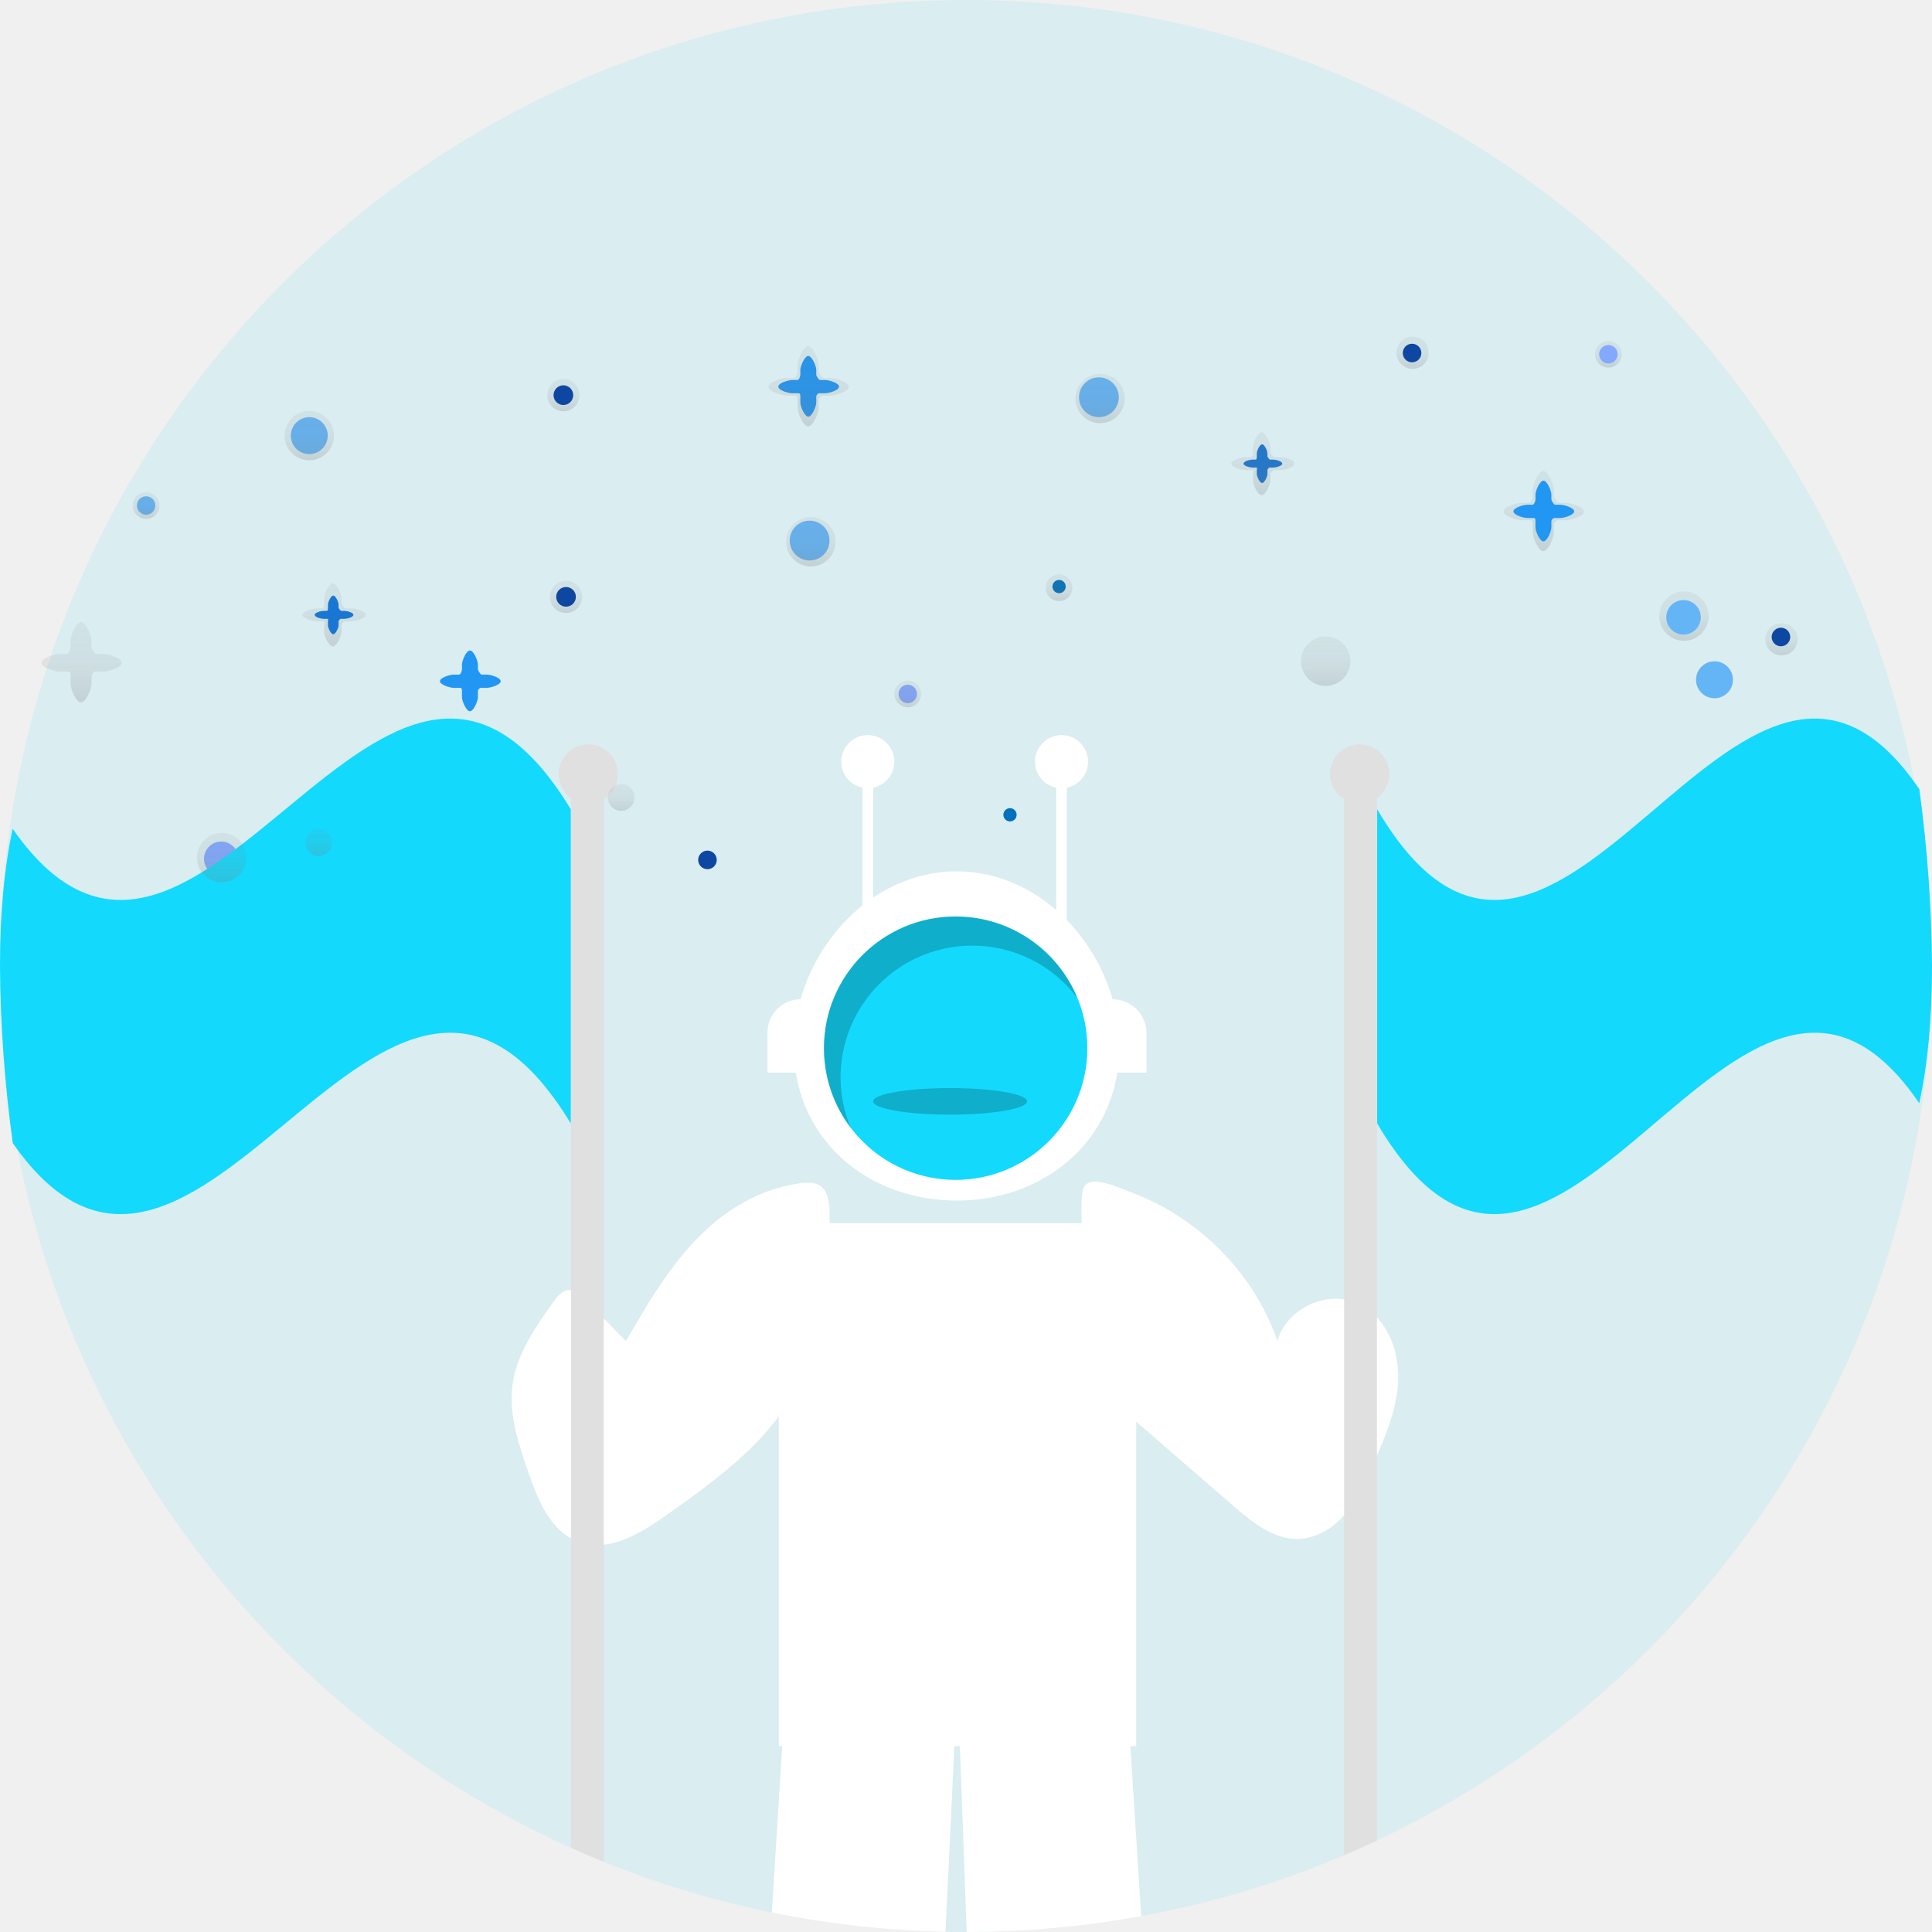
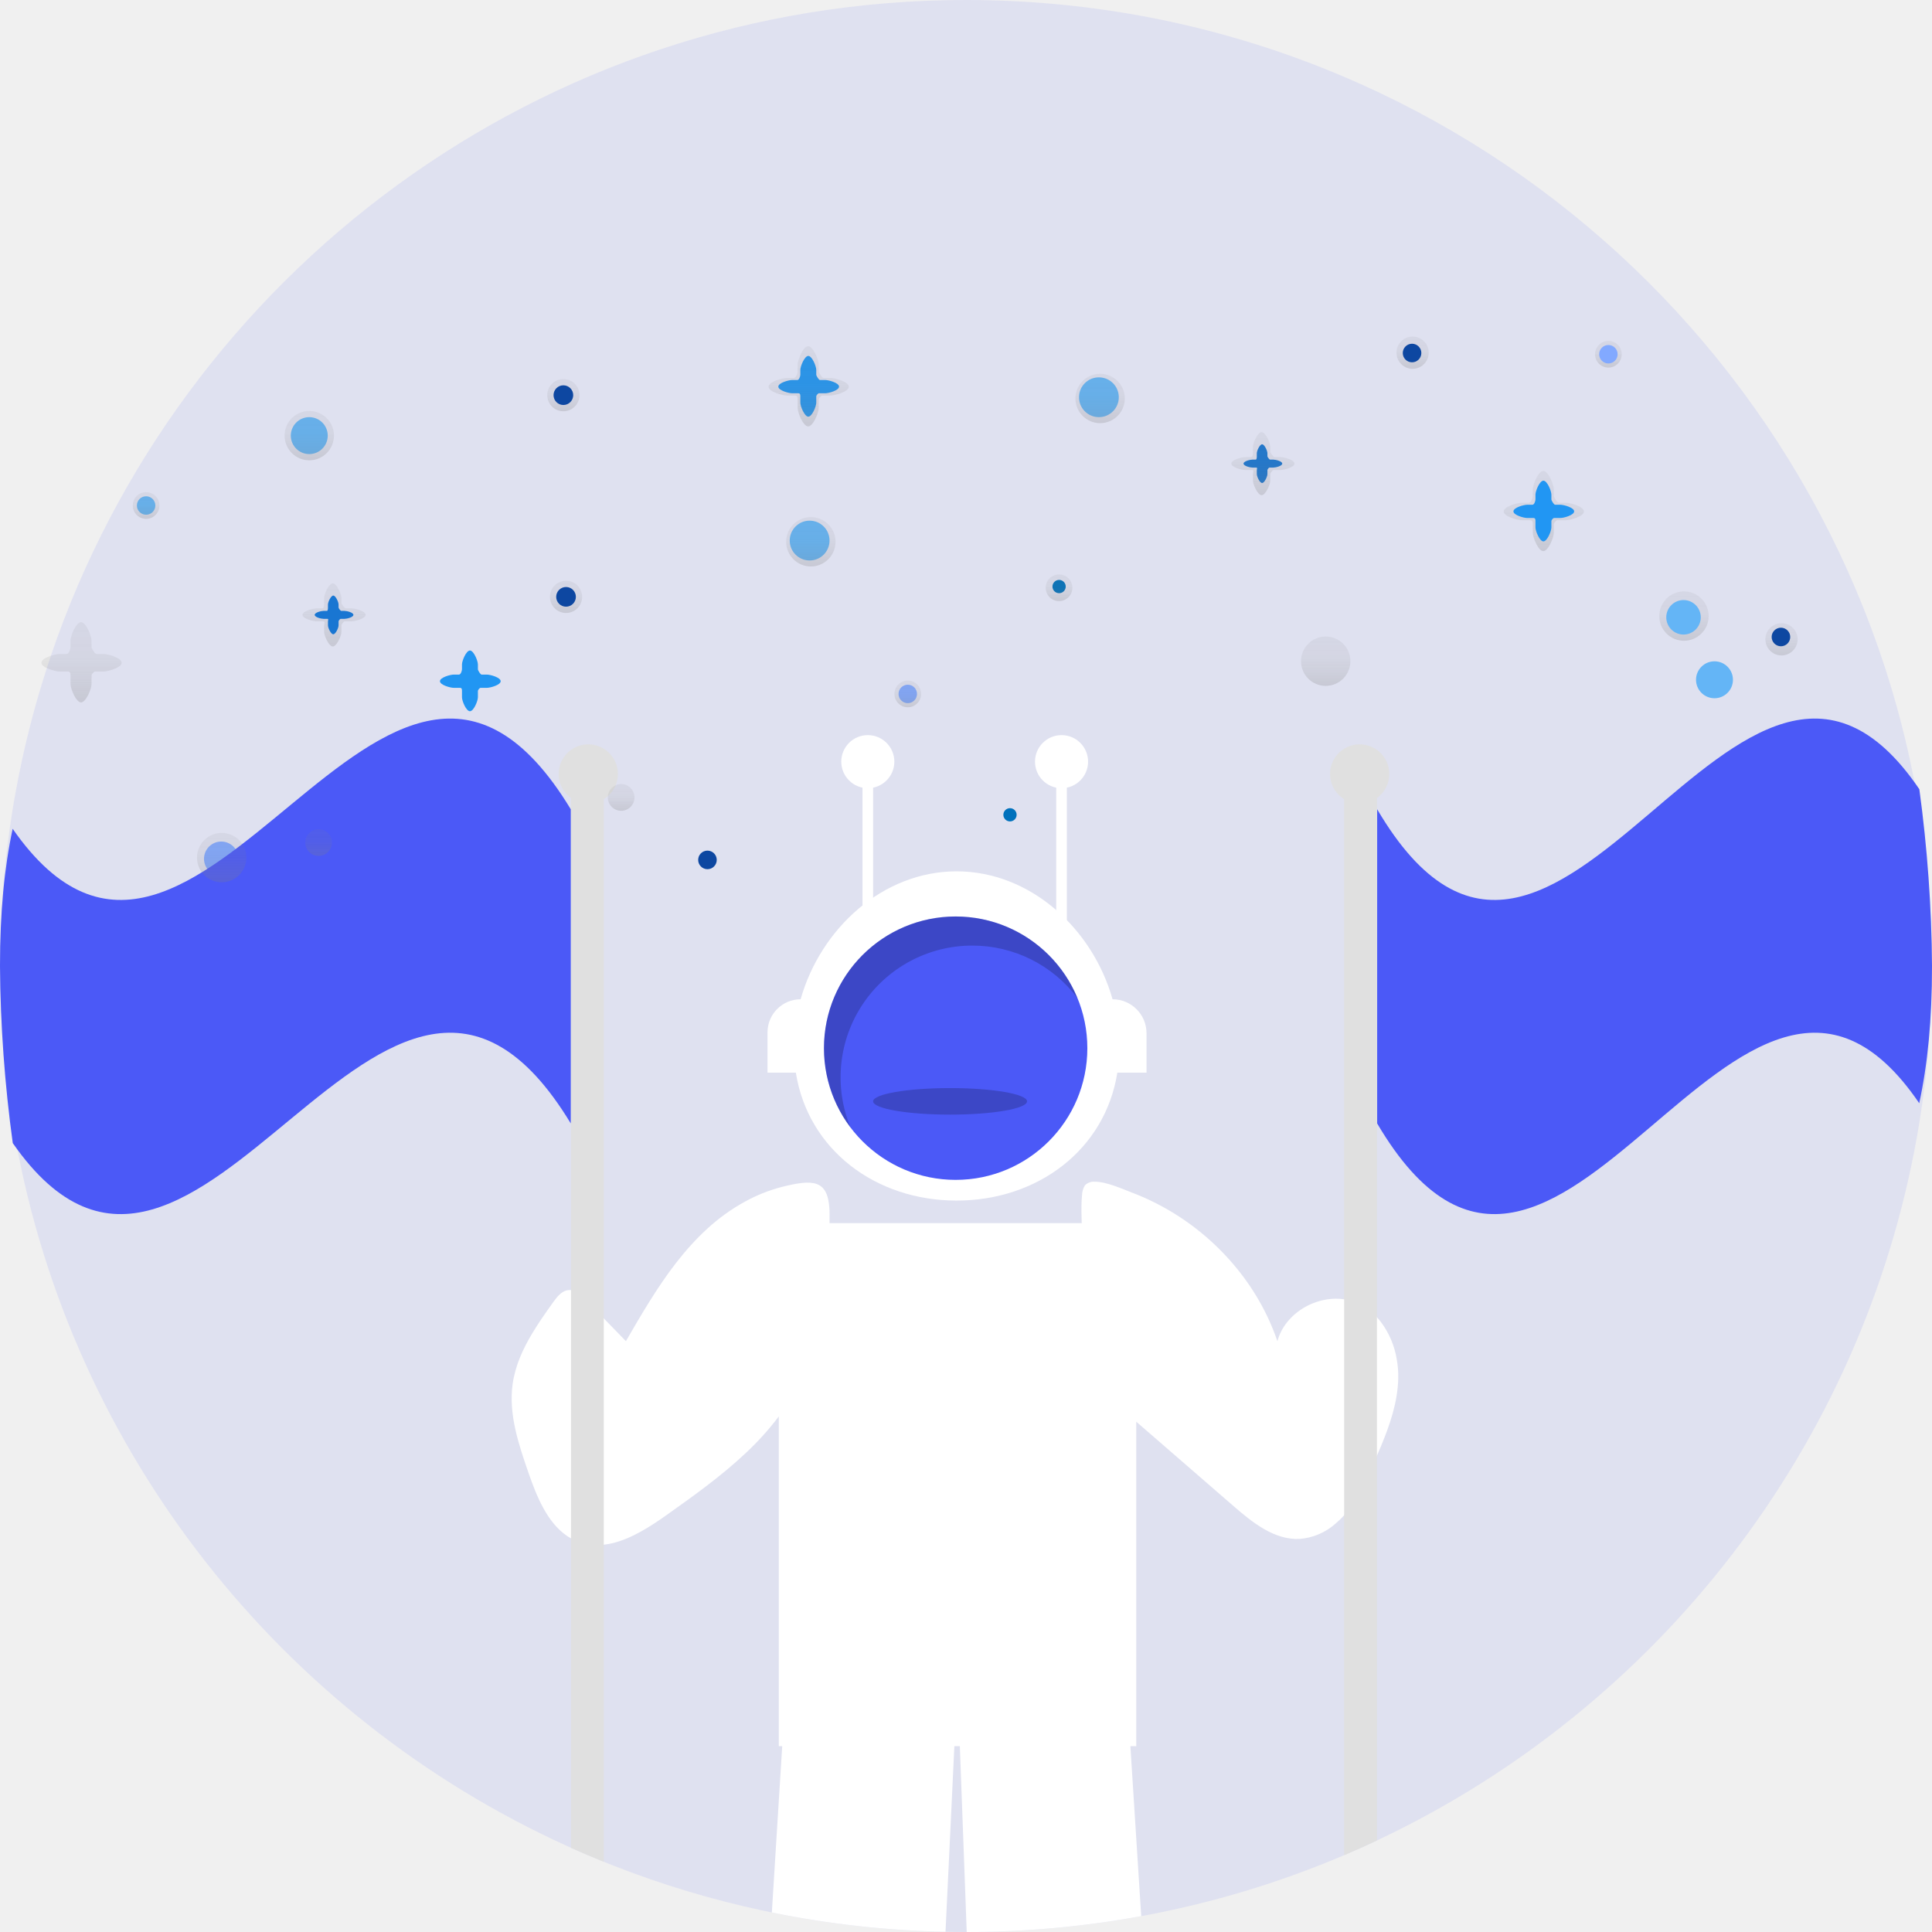
<svg xmlns="http://www.w3.org/2000/svg" xmlns:xlink="http://www.w3.org/1999/xlink" id="f38d0f94-23a8-43eb-bb93-93e646a606c4" data-name="Layer 1" width="728" height="728" viewBox="0 0 728 728">
  <defs>
    <linearGradient id="b4bc5a12-d6f7-4a10-a970-041eb55f3dba" x1="266.721" y1="350.676" x2="266.721" y2="320.446" gradientUnits="userSpaceOnUse">
      <stop offset="0" stop-color="gray" stop-opacity="0.25" />
      <stop offset="0.535" stop-color="gray" stop-opacity="0.12" />
      <stop offset="1" stop-color="gray" stop-opacity="0.1" />
    </linearGradient>
    <linearGradient id="ae34416f-00d0-4d82-8898-13bc62cda4de" x1="540.721" y1="246.676" x2="540.721" y2="216.446" xlink:href="#b4bc5a12-d6f7-4a10-a970-041eb55f3dba" />
    <linearGradient id="bde9d0e3-086e-46a5-9e57-bf92b8f5f234" x1="817.721" y1="293.676" x2="817.721" y2="263.446" xlink:href="#b4bc5a12-d6f7-4a10-a970-041eb55f3dba" />
    <linearGradient id="e5c97b0b-d48e-4d7a-8016-8b86435e36e1" x1="361.871" y1="329.598" x2="361.871" y2="305.824" xlink:href="#b4bc5a12-d6f7-4a10-a970-041eb55f3dba" />
    <linearGradient id="b7d08f71-43f4-4095-96c9-baffa43401dc" x1="711.871" y1="272.598" x2="711.871" y2="248.824" xlink:href="#b4bc5a12-d6f7-4a10-a970-041eb55f3dba" />
    <linearGradient id="bd97b392-9aa7-4641-a6bd-725bd7d7b3ea" x1="212.288" y1="154.969" x2="212.288" y2="142.826" xlink:href="#b4bc5a12-d6f7-4a10-a970-041eb55f3dba" />
    <linearGradient id="ab242aa7-1e8a-4fd9-95e1-036c1d8cfb39" x1="213.288" y1="230.969" x2="213.288" y2="218.826" xlink:href="#b4bc5a12-d6f7-4a10-a970-041eb55f3dba" />
    <linearGradient id="acf55f84-2ff0-4661-973d-4119980e8f20" x1="532.288" y1="138.969" x2="532.288" y2="126.826" xlink:href="#b4bc5a12-d6f7-4a10-a970-041eb55f3dba" />
    <linearGradient id="e392fd56-72db-404c-ac12-80f62311fe79" x1="671.288" y1="246.969" x2="671.288" y2="234.826" xlink:href="#b4bc5a12-d6f7-4a10-a970-041eb55f3dba" />
    <linearGradient id="a46793a6-8246-4f43-a66c-aed8341e26e7" x1="634.538" y1="241.447" x2="634.538" y2="222.849" xlink:href="#b4bc5a12-d6f7-4a10-a970-041eb55f3dba" />
    <linearGradient id="e7927ba0-d558-4723-9031-baaf232641ce" x1="499.538" y1="258.447" x2="499.538" y2="239.849" xlink:href="#b4bc5a12-d6f7-4a10-a970-041eb55f3dba" />
    <linearGradient id="f982fd36-4051-48fb-a2e1-9a6411673f03" x1="414.538" y1="159.447" x2="414.538" y2="140.849" xlink:href="#b4bc5a12-d6f7-4a10-a970-041eb55f3dba" />
    <linearGradient id="b3a76323-2446-4deb-97ae-598e028debf8" x1="305.538" y1="213.447" x2="305.538" y2="194.849" xlink:href="#b4bc5a12-d6f7-4a10-a970-041eb55f3dba" />
    <linearGradient id="e8208f6a-bbdd-4349-9414-f8993ce71372" x1="116.538" y1="173.447" x2="116.538" y2="154.849" xlink:href="#b4bc5a12-d6f7-4a10-a970-041eb55f3dba" />
    <linearGradient id="ab778f5f-949d-41ad-be50-420f48bd634e" x1="83.538" y1="332.447" x2="83.538" y2="313.849" xlink:href="#b4bc5a12-d6f7-4a10-a970-041eb55f3dba" />
    <linearGradient id="a0f4e28c-8c99-44cf-a4be-c2a5344d6d11" x1="606.058" y1="138.508" x2="606.058" y2="128.456" xlink:href="#b4bc5a12-d6f7-4a10-a970-041eb55f3dba" />
    <linearGradient id="afffbbaf-5aff-400b-a5c4-b8b5c923de1d" x1="342.058" y1="266.508" x2="342.058" y2="256.456" xlink:href="#b4bc5a12-d6f7-4a10-a970-041eb55f3dba" />
    <linearGradient id="f7e49974-8afd-4091-abd4-7aabcd1b0071" x1="55.058" y1="195.508" x2="55.058" y2="185.456" xlink:href="#b4bc5a12-d6f7-4a10-a970-041eb55f3dba" />
    <linearGradient id="bb03fb0f-bdf6-44b2-8f81-e92a2a453cde" x1="120.058" y1="322.508" x2="120.058" y2="312.456" xlink:href="#b4bc5a12-d6f7-4a10-a970-041eb55f3dba" />
    <linearGradient id="bac93885-8e57-4c9e-9b9d-56bf7bd46f01" x1="234.058" y1="305.508" x2="234.058" y2="295.456" xlink:href="#b4bc5a12-d6f7-4a10-a970-041eb55f3dba" />
    <linearGradient id="a1705377-2f9f-4436-b0f8-d595ef03a295" x1="399.058" y1="226.508" x2="399.058" y2="216.456" xlink:href="#b4bc5a12-d6f7-4a10-a970-041eb55f3dba" />
  </defs>
-   <path d="M964,450a365.939,365.939,0,0,1-4.81,59.32c-.26,1.62-.54,3.24-.83,4.86-20.84,117.17-97.75,214.96-202,264.62-.5.24-1.01.48-1.52.72q-6.105,2.88-12.35,5.54c-1.12.47-2.23.94-3.36,1.4a361.014,361.014,0,0,1-69.93,20.97c-1.06.21-2.12.4-3.18.59A365.283,365.283,0,0,1,600.27,814h-1.01c-1.96,0-3.92-.02-5.87-.07-.37,0-.74,0-1.11-.02a365.116,365.116,0,0,1-65.44-7.26c-1.05-.22-2.1-.44-3.15-.67a359.579,359.579,0,0,1-56.82-17.1c-1.13-.43-2.24-.88-3.36-1.34q-6.24-2.505-12.35-5.26c-.51-.23-1.02-.46-1.52-.69-107.29-48.73-186.76-148-208-267.41-.29-1.62-.57-3.24-.83-4.86a368.101,368.101,0,0,1-.04-118.38c.36-2.25.75-4.51,1.17-6.75a358.92,358.92,0,0,1,11.7-46.44q.75-2.325,1.53-4.65C303.87,189.42,439.86,86,600,86c178.56,0,327.09,128.58,358.06,298.19.42,2.24.81,4.5,1.17,6.75A366.12,366.12,0,0,1,964,450Z" transform="translate(-236 -86)" fill="#13d9fd" opacity="0.1" />
+   <path d="M964,450a365.939,365.939,0,0,1-4.81,59.32c-.26,1.62-.54,3.24-.83,4.86-20.84,117.17-97.75,214.96-202,264.62-.5.24-1.01.48-1.52.72q-6.105,2.88-12.35,5.54c-1.12.47-2.23.94-3.36,1.4a361.014,361.014,0,0,1-69.93,20.97c-1.06.21-2.12.4-3.18.59A365.283,365.283,0,0,1,600.27,814h-1.01c-1.96,0-3.92-.02-5.87-.07-.37,0-.74,0-1.11-.02a365.116,365.116,0,0,1-65.44-7.26c-1.05-.22-2.1-.44-3.15-.67a359.579,359.579,0,0,1-56.82-17.1c-1.13-.43-2.24-.88-3.36-1.34q-6.24-2.505-12.35-5.26c-.51-.23-1.02-.46-1.52-.69-107.29-48.73-186.76-148-208-267.41-.29-1.62-.57-3.24-.83-4.86a368.101,368.101,0,0,1-.04-118.38c.36-2.25.75-4.51,1.17-6.75a358.92,358.92,0,0,1,11.7-46.44q.75-2.325,1.53-4.65C303.87,189.42,439.86,86,600,86c178.56,0,327.09,128.58,358.06,298.19.42,2.24.81,4.5,1.17,6.75A366.12,366.12,0,0,1,964,450Z" transform="translate(-236 -86)" fill="#4b59f7" opacity="0.1" />
  <path d="M546.894,229.189h-1.942c-.395,0-1.373-1.552-1.373-1.997v-1.804c0-1.408-1.592-5.269-3-5.269s-3,3.862-3,5.269v1.804c0,.635-.49,1.997-1.089,1.997h-1.942c-1.408,0-5.269,1.092-5.269,2.5s3.862,2.5,5.269,2.5h2.315c.733,0,.715.754.715,1.138v2.406c0,1.408,1.592,5.269,3,5.269s3-3.862,3-5.269v-2.406c0-.319.644-1.138.999-1.138h2.315c1.408,0,5.269-1.092,5.269-2.5S548.302,229.189,546.894,229.189Z" transform="translate(-236 -86)" fill="#2196f3" />
  <path d="M274.876,332.428h-2.565c-.522,0-1.814-2.05-1.814-2.639v-2.383c0-1.86-2.104-6.961-3.963-6.961s-3.963,5.101-3.963,6.961v2.383c0,.838-.647,2.639-1.439,2.639h-2.565c-1.86,0-6.961,1.443-6.961,3.303s5.101,3.303,6.961,3.303h3.059c.969,0,.945.996.945,1.504v3.178c0,1.86,2.104,6.961,3.963,6.961s3.963-5.101,3.963-6.961v-3.178c0-.421.85-1.504,1.32-1.504h3.059c1.86,0,6.961-1.443,6.961-3.303S276.735,332.428,274.876,332.428Z" transform="translate(-236 -86)" fill="url(#b4bc5a12-d6f7-4a10-a970-041eb55f3dba)" />
  <path d="M548.876,228.428h-2.565c-.522,0-1.814-2.05-1.814-2.639v-2.383c0-1.86-2.104-6.961-3.963-6.961s-3.963,5.101-3.963,6.961v2.383c0,.838-.647,2.639-1.439,2.639h-2.565c-1.86,0-6.961,1.443-6.961,3.303s5.101,3.303,6.961,3.303h3.059c.969,0,.945.996.945,1.504v3.178c0,1.86,2.104,6.961,3.963,6.961s3.963-5.101,3.963-6.961v-3.178c0-.421.85-1.504,1.32-1.504h3.059c1.86,0,6.961-1.443,6.961-3.303S550.735,228.428,548.876,228.428Z" transform="translate(-236 -86)" fill="url(#ae34416f-00d0-4d82-8898-13bc62cda4de)" />
  <path d="M825.876,275.428h-2.565c-.522,0-1.814-2.05-1.814-2.639v-2.383c0-1.86-2.104-6.961-3.963-6.961s-3.963,5.101-3.963,6.961v2.383c0,.838-.647,2.639-1.439,2.639h-2.565c-1.86,0-6.961,1.443-6.961,3.303s5.101,3.303,6.961,3.303h3.059c.969,0,.945.996.945,1.504v3.178c0,1.86,2.104,6.961,3.963,6.961s3.963-5.101,3.963-6.961v-3.178c0-.421.85-1.504,1.32-1.504h3.059c1.86,0,6.961-1.443,6.961-3.303S827.735,275.428,825.876,275.428Z" transform="translate(-236 -86)" fill="url(#bde9d0e3-086e-46a5-9e57-bf92b8f5f234)" />
  <path d="M715.805,259.189h-1.237c-.252,0-.989-.979-.989-1.263v-1.15c0-.897-1.103-3.358-2-3.358s-2,2.461-2,3.358v1.15c0,.404-.023,1.263-.404,1.263h-1.237c-.897,0-3.358.603-3.358,1.5s2.461,1.5,3.358,1.5h1.476c.467,0,.166.677.166.922v1.533c0,.897,1.103,3.358,2,3.358s2-2.461,2-3.358V263.111c0-.203.524-.922.75-.922h1.476c.897,0,3.358-.603,3.358-1.5S716.702,259.189,715.805,259.189Z" transform="translate(-236 -86)" fill="#1976d2" />
  <path d="M368.284,315.231h-2.017c-.411,0-1.612-1.596-1.612-2.058v-1.874c0-1.462-1.798-5.474-3.26-5.474s-3.26,4.012-3.26,5.474v1.874c0,.659-.037,2.058-.659,2.058h-2.017c-1.462,0-5.474.983-5.474,2.445s4.012,2.445,5.474,2.445h2.405c.762,0,.271,1.104.271,1.503v2.499c0,1.462,1.798,5.474,3.26,5.474s3.26-4.012,3.26-5.474V321.624c0-.331.854-1.503,1.223-1.503h2.405c1.462,0,5.474-.983,5.474-2.445S369.746,315.231,368.284,315.231Z" transform="translate(-236 -86)" fill="url(#e5c97b0b-d48e-4d7a-8016-8b86435e36e1)" />
  <path d="M718.284,258.231h-2.017c-.411,0-1.612-1.596-1.612-2.058v-1.874c0-1.462-1.798-5.474-3.26-5.474s-3.26,4.012-3.26,5.474v1.874c0,.659-.037,2.058-.659,2.058h-2.017c-1.462,0-5.474.983-5.474,2.445s4.012,2.445,5.474,2.445h2.405c.762,0,.271,1.104.271,1.503v2.499c0,1.462,1.798,5.474,3.26,5.474s3.26-4.012,3.26-5.474V264.624c0-.331.854-1.503,1.223-1.503h2.405c1.462,0,5.474-.983,5.474-2.445S719.746,258.231,718.284,258.231Z" transform="translate(-236 -86)" fill="url(#b7d08f71-43f4-4095-96c9-baffa43401dc)" />
  <path d="M365.805,316.189h-1.237c-.252,0-.989-.979-.989-1.263v-1.15c0-.897-1.103-3.358-2-3.358s-2,2.461-2,3.358v1.15c0,.404-.023,1.263-.404,1.263h-1.237c-.897,0-3.358.603-3.358,1.5s2.461,1.5,3.358,1.5h1.476c.467,0,.166.677.166.922v1.533c0,.897,1.103,3.358,2,3.358s2-2.461,2-3.358V320.111c0-.203.524-.922.75-.922h1.476c.897,0,3.358-.603,3.358-1.5S366.702,316.189,365.805,316.189Z" transform="translate(-236 -86)" fill="#1976d2" />
  <circle cx="414.079" cy="149.689" r="7.5" fill="#64b5f6" />
  <circle cx="399.079" cy="221.023" r="2.5" fill="#0071bc" />
  <circle cx="116.538" cy="164.148" r="6.958" fill="#64b5f6" />
  <circle cx="55.058" cy="190.482" r="3.479" fill="#64b5f6" />
  <circle cx="342.058" cy="261.482" r="3.479" fill="#82a9ff" />
  <circle cx="83.371" cy="323.606" r="6.5" fill="#82a9ff" />
  <circle cx="212.288" cy="148.898" r="6.072" fill="url(#bd97b392-9aa7-4641-a6bd-725bd7d7b3ea)" />
  <circle cx="213.288" cy="224.898" r="6.072" fill="url(#ab242aa7-1e8a-4fd9-95e1-036c1d8cfb39)" />
  <circle cx="532.288" cy="132.898" r="6.072" fill="url(#acf55f84-2ff0-4661-973d-4119980e8f20)" />
  <circle cx="671.288" cy="240.898" r="6.072" fill="url(#e392fd56-72db-404c-ac12-80f62311fe79)" />
  <circle cx="212.288" cy="148.898" r="3.708" fill="#0d47a1" />
  <circle cx="305.079" cy="203.689" r="7.5" fill="#64b5f6" />
  <path d="M762.87,605.58c-.24,8.8-3.1,17.21-6.51,25.38-.5,1.2-1.01,2.39-1.52,3.57q-.795,1.8-1.59,3.6c-2.78,6.28-5.62,12.65-10,17.94-.25.3-.5.6-.76.89a31.239,31.239,0,0,1-3.36,3.25,22.984,22.984,0,0,1-13.35,5.67c-9.54.5-17.81-6.15-25.03-12.42Q687.835,642.27,674.92,631.05c-2.96-2.56-10.14-8.79-10.77-9.34V743.97h-2.21l1.32,20.71,2.76,43.34A365.283,365.283,0,0,1,600.27,814l-1.82-49.25-.52-14.03-.25-6.75h-2.06l-.18,3.67-.81,17.11-2.35,49.16a365.116,365.116,0,0,1-65.44-7.26l2.61-41.91,1.3-20.77h-1.29V619.73a108.32,108.32,0,0,1-12.72,14.04c-9.06,8.5-19.38,15.89-29.53,23.09-6.16,4.37-13.17,8.88-20.34,10.61a26.281,26.281,0,0,1-3.36.59,20.401,20.401,0,0,1-9.35-1.01,18.63,18.63,0,0,1-3-1.38c-.53-.29-1.03-.6-1.52-.93-7.49-5.11-11.43-14.91-14.52-23.82-3.74-10.8-7.54-22.11-5.95-33.43.97-6.85,3.83-13.14,7.41-19.11,2.43-4.05,5.19-7.95,7.92-11.77,1.31-1.83,2.89-3.81,4.98-4.37h.01l.15-.03a3.972,3.972,0,0,1,.77-.11,6.145,6.145,0,0,1,.75.02c2.09.25,3.86,1.92,5.37,3.47q3.495,3.6,6.98,7.19,1.68,1.725,3.36,3.45c.18.19.36.38.55.57,1.48,1.52,2.95,3.04,4.43,4.56,2.89-4.99,5.8-10.01,8.87-14.92,6.24-10,13.14-19.54,21.81-27.47a72.412,72.412,0,0,1,14.21-10.2,59.706,59.706,0,0,1,14.13-5.59c5.68-1.42,9.91-2.07,12.81-1.05,2.28.8,3.74,2.65,4.43,5.98a.296.296,0,0,1,.02.1,27.974,27.974,0,0,1,.46,5.35c0,1.11,0,2.22-.01,3.34H643.6c-.09-2.88-.17-6.04-.02-8.69.03-.64.08-1.25.14-1.82a7.546,7.546,0,0,1,1.08-3.73,4.727,4.727,0,0,1,3.69-1.38c4.38-.06,10.71,2.85,13.81,4.01a90.926,90.926,0,0,1,12.62,5.88c19.54,10.94,35.22,28.95,42.42,50.22a19.552,19.552,0,0,1,3.7-7.21,22.33,22.33,0,0,1,3.97-3.86,24.348,24.348,0,0,1,7.94-4,22.426,22.426,0,0,1,6.18-.95,19.832,19.832,0,0,1,3.36.22,18.985,18.985,0,0,1,5.21,1.53,22.579,22.579,0,0,1,7.14,5.24c.54.58,1.04,1.18,1.52,1.8a32.144,32.144,0,0,1,5.92,13.85A35.798,35.798,0,0,1,762.87,605.58Z" transform="translate(-236 -86)" fill="#fff" />
  <path d="M655.223,462.536h0c-7.537-26.653-30.989-48.206-58.77-48.206s-51.232,21.552-58.769,48.206h0a12.476,12.476,0,0,0-12.476,12.476V490.183h10.673c4.596,28.99,29.962,48.206,60.572,48.206s55.976-19.215,60.573-48.206h10.995V475.334A12.798,12.798,0,0,0,655.223,462.536Z" transform="translate(-236 -86)" fill="#fff" />
-   <circle cx="360.099" cy="394.967" r="49.624" fill="#13d9fd" />
+   <circle cx="360.099" cy="394.967" r="49.624" fill="#4b59f7" />
  <path d="M759.5,377.64a11.08,11.08,0,0,1-2.13,6.55,10.909,10.909,0,0,1-2.44,2.45.548.548,0,0,1-.09.07V779.52q-6.105,2.88-12.35,5.54V387.14a11.159,11.159,0,1,1,17.01-9.5Z" transform="translate(-236 -86)" fill="#e0e0e0" />
-   <path d="M964,450c0,20.239-1.64,37.088-4.81,51.705C891.103,401.646,823.017,624.976,754.93,509.32V390.94c68.1,115.679,136.2-107.761,204.3-7.557A519.223,519.223,0,0,1,964,450Z" transform="translate(-236 -86)" fill="#13d9fd" />
+   <path d="M964,450c0,20.239-1.64,37.088-4.81,51.705C891.103,401.646,823.017,624.976,754.93,509.32V390.94c68.1,115.679,136.2-107.761,204.3-7.557A519.223,519.223,0,0,1,964,450Z" transform="translate(-236 -86)" fill="#4b59f7" />
  <path d="M468.83,377.64a11.023,11.023,0,0,1-3.77,8.34,10.264,10.264,0,0,1-1.55,1.16v400.4q-6.24-2.505-12.35-5.26V386.71a.548.548,0,0,1-.09-.07,10.909,10.909,0,0,1-2.44-2.45,11.161,11.161,0,1,1,20.2-6.55Z" transform="translate(-236 -86)" fill="#e0e0e0" />
-   <path d="M451.07,390.94q0,59.19,0,118.38c-70.087-115.732-140.173,107.968-210.26,7.418A515.229,515.229,0,0,1,236,450c0-20.146,1.63-37.023,4.77-51.7C310.87,498.993,380.97,275.186,451.07,390.94Z" transform="translate(-236 -86)" fill="#13d9fd" />
+   <path d="M451.07,390.94q0,59.19,0,118.38c-70.087-115.732-140.173,107.968-210.26,7.418A515.229,515.229,0,0,1,236,450c0-20.146,1.63-37.023,4.77-51.7C310.87,498.993,380.97,275.186,451.07,390.94Z" transform="translate(-236 -86)" fill="#4b59f7" />
  <path d="M602.363,442.306a49.542,49.542,0,0,1,39.617,19.745,49.625,49.625,0,1,0-85.498,48.795,49.633,49.633,0,0,1,45.881-68.54Z" transform="translate(-236 -86)" opacity="0.2" />
  <path d="M419.394,340.189h-1.942c-.395,0-1.373-1.552-1.373-1.997v-1.804c0-1.408-1.592-5.269-3-5.269s-3,3.862-3,5.269v1.804c0,.635-.49,1.997-1.089,1.997h-1.942c-1.408,0-5.269,1.092-5.269,2.5s3.862,2.5,5.269,2.5h2.315c.733,0,.715.754.715,1.138v2.406c0,1.408,1.592,5.269,3,5.269s3-3.862,3-5.269v-2.406c0-.319.644-1.138.999-1.138h2.315c1.408,0,5.269-1.092,5.269-2.5S420.802,340.189,419.394,340.189Z" transform="translate(-236 -86)" fill="#2196f3" />
  <circle cx="266.579" cy="324.023" r="3.5" fill="#0d47a1" />
  <circle cx="646.038" cy="256.148" r="6.958" fill="#64b5f6" />
  <circle cx="380.579" cy="307.023" r="2.5" fill="#0071bc" />
  <circle cx="213.288" cy="224.898" r="3.708" fill="#0d47a1" />
  <path d="M823.894,276.189h-1.942c-.395,0-1.373-1.552-1.373-1.997v-1.804c0-1.408-1.592-5.269-3-5.269s-3,3.862-3,5.269v1.804c0,.635-.49,1.997-1.089,1.997h-1.942c-1.408,0-5.269,1.092-5.269,2.5s3.862,2.5,5.269,2.5h2.315c.733,0,.715.754.715,1.138v2.406c0,1.408,1.592,5.269,3,5.269s3-3.862,3-5.269v-2.406c0-.319.644-1.138.999-1.138h2.315c1.408,0,5.269-1.092,5.269-2.5S825.302,276.189,823.894,276.189Z" transform="translate(-236 -86)" fill="#2196f3" />
  <circle cx="671.079" cy="240.023" r="3.5" fill="#0d47a1" />
  <circle cx="532.079" cy="133.023" r="3.5" fill="#0d47a1" />
  <circle cx="634.538" cy="232.148" r="9.299" fill="url(#a46793a6-8246-4f43-a66c-aed8341e26e7)" />
  <circle cx="499.538" cy="249.148" r="9.299" fill="url(#e7927ba0-d558-4723-9031-baaf232641ce)" />
  <circle cx="414.538" cy="150.148" r="9.299" fill="url(#f982fd36-4051-48fb-a2e1-9a6411673f03)" />
  <circle cx="305.538" cy="204.148" r="9.299" fill="url(#b3a76323-2446-4deb-97ae-598e028debf8)" />
  <circle cx="116.538" cy="164.148" r="9.299" fill="url(#e8208f6a-bbdd-4349-9414-f8993ce71372)" />
  <circle cx="83.538" cy="323.148" r="9.299" fill="url(#ab778f5f-949d-41ad-be50-420f48bd634e)" />
  <circle cx="606.058" cy="133.482" r="5.026" fill="url(#a0f4e28c-8c99-44cf-a4be-c2a5344d6d11)" />
  <circle cx="342.058" cy="261.482" r="5.026" fill="url(#afffbbaf-5aff-400b-a5c4-b8b5c923de1d)" />
  <circle cx="55.058" cy="190.482" r="5.026" fill="url(#f7e49974-8afd-4091-abd4-7aabcd1b0071)" />
  <circle cx="120.058" cy="317.482" r="5.026" fill="url(#bb03fb0f-bdf6-44b2-8f81-e92a2a453cde)" />
  <circle cx="234.058" cy="300.482" r="5.026" fill="url(#bac93885-8e57-4c9e-9b9d-56bf7bd46f01)" />
  <circle cx="399.058" cy="221.482" r="5.026" fill="url(#a1705377-2f9f-4436-b0f8-d595ef03a295)" />
  <circle cx="606.058" cy="133.482" r="3.479" fill="#82a9ff" />
  <circle cx="634.371" cy="232.606" r="6.5" fill="#64b5f6" />
  <ellipse cx="358" cy="415" rx="29" ry="5" opacity="0.2" />
  <rect x="325" y="287" width="4" height="63" fill="#fff" />
  <rect x="398" y="292" width="4" height="63" fill="#fff" />
  <circle cx="327" cy="287" r="10" fill="#fff" />
  <circle cx="400" cy="287" r="10" fill="#fff" />
</svg>
